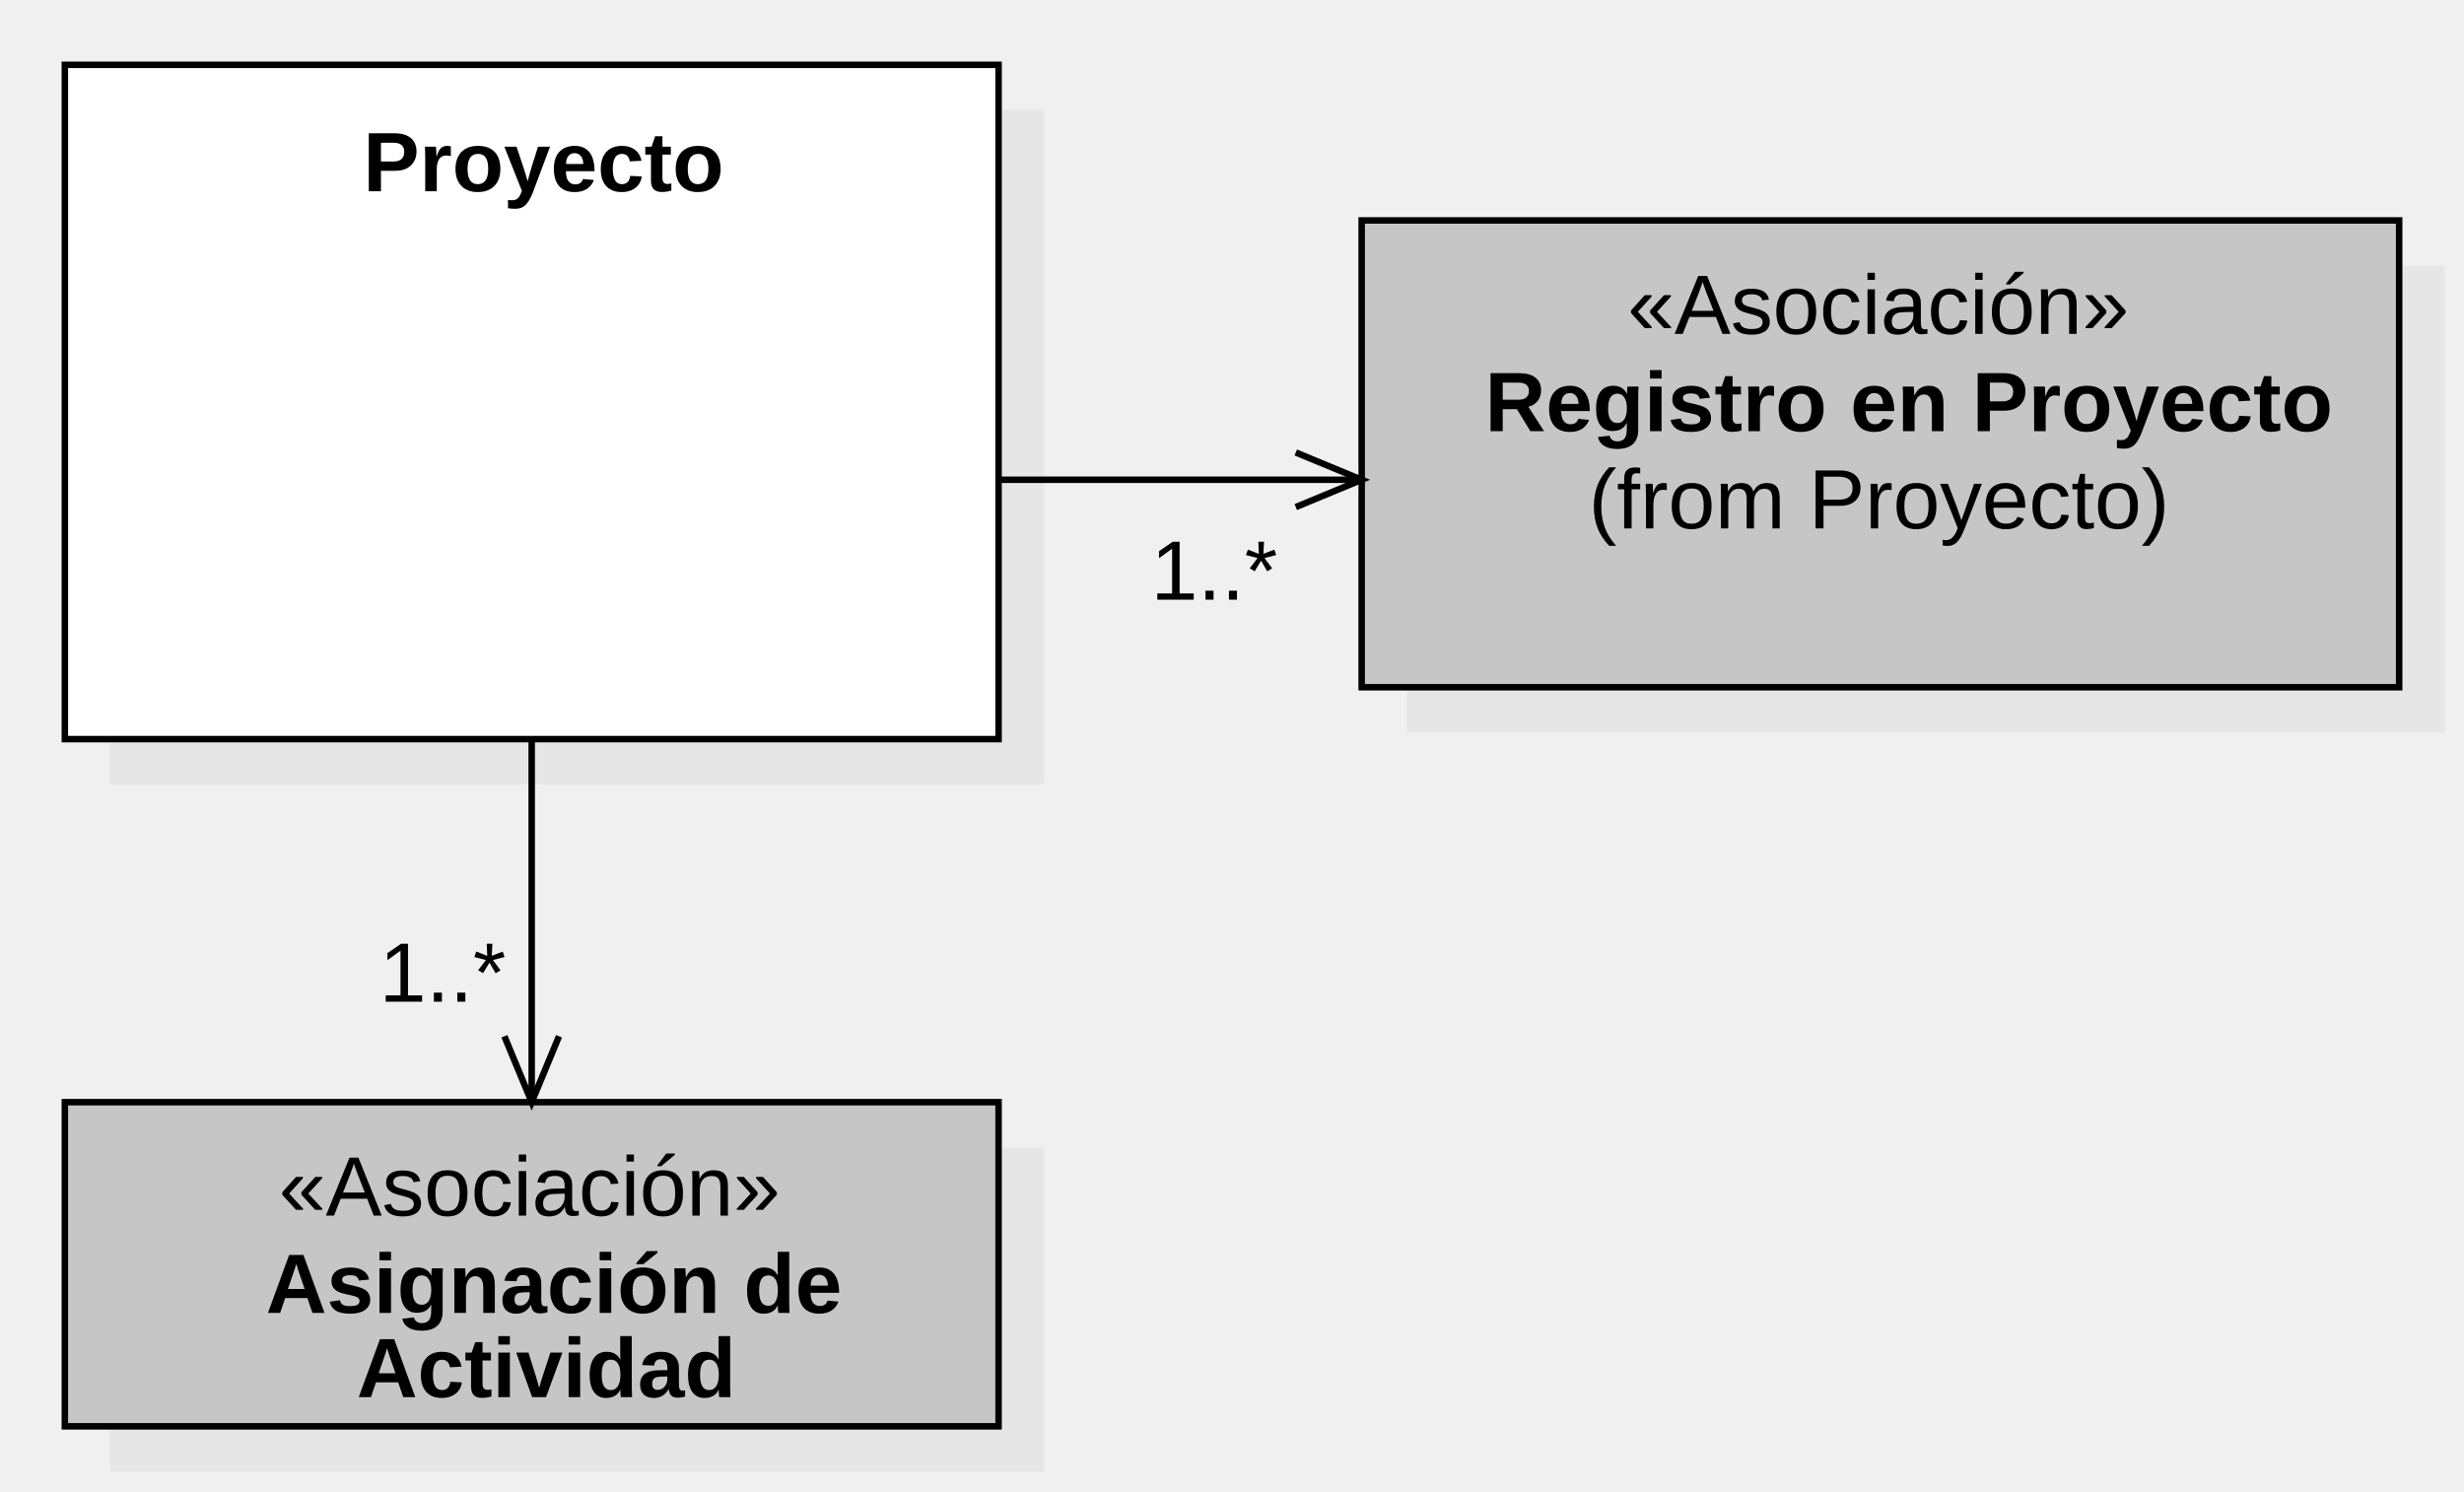
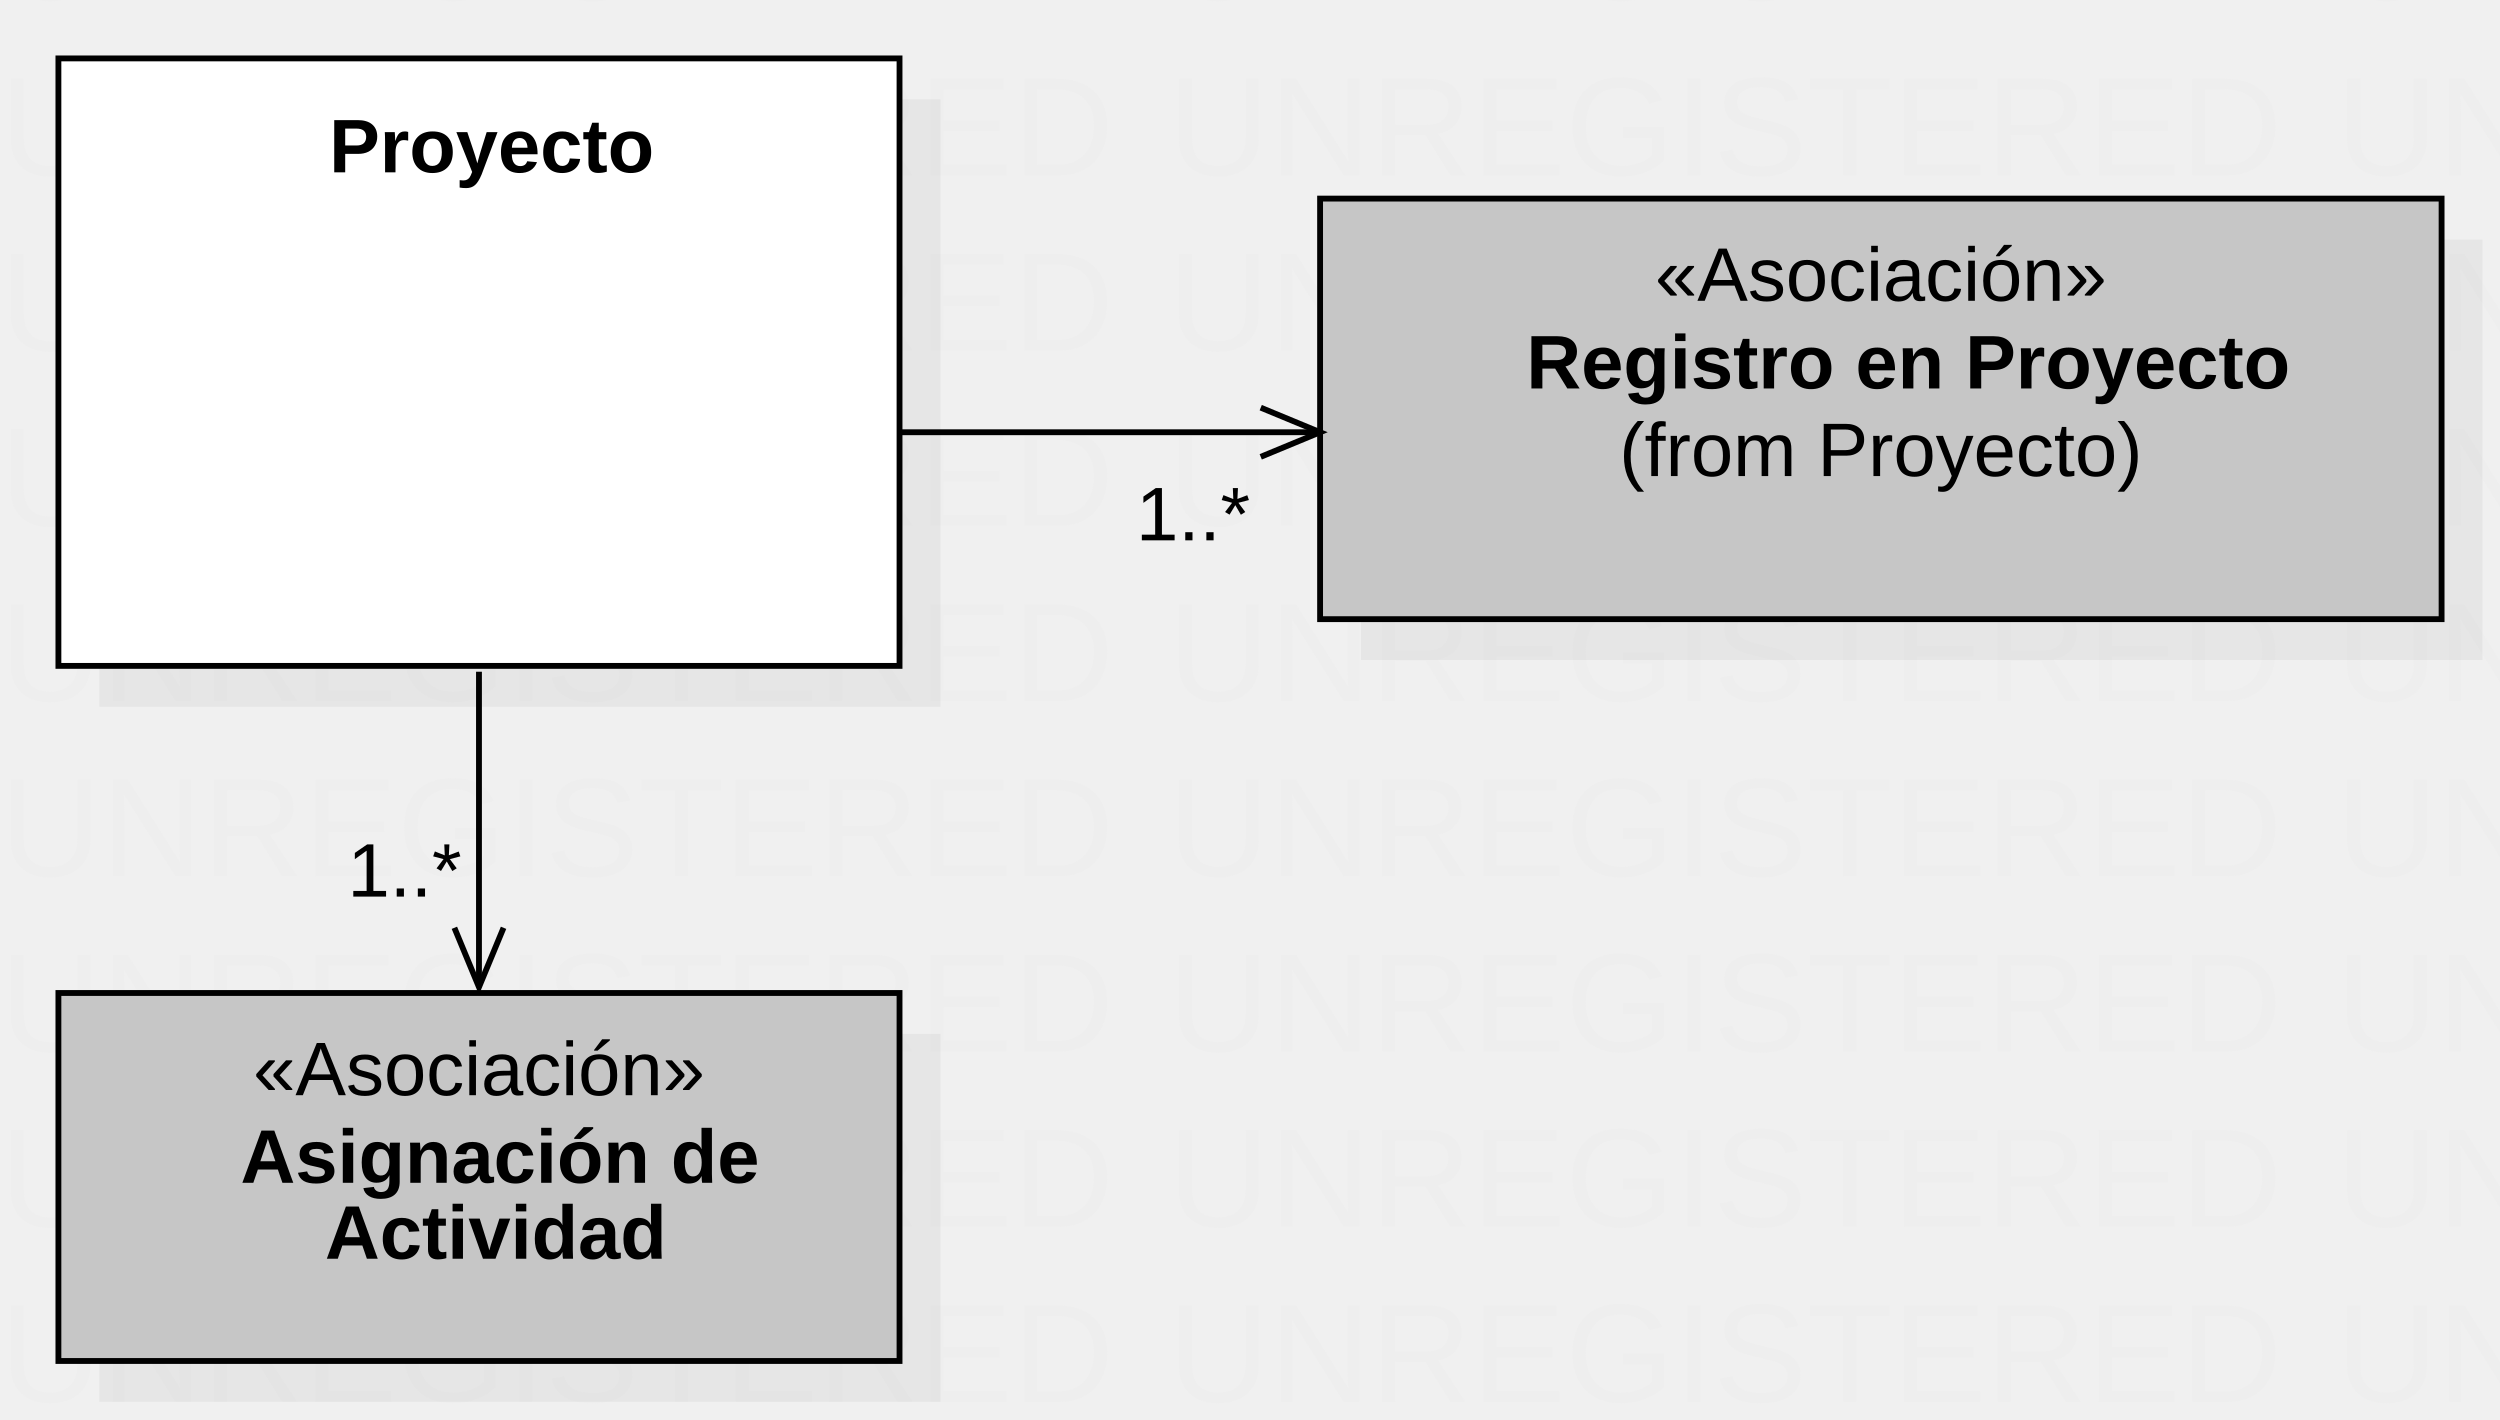
- <svg xmlns="http://www.w3.org/2000/svg" version="1.1" width="380" height="230">
+ <svg xmlns="http://www.w3.org/2000/svg" version="1.1" width="428" height="243">
  <defs />
  <g>
+     <text fill="#eeeeee" stroke="none" font-family="Arial" font-size="24px" font-style="normal" font-weight="normal" text-decoration="none" x="0" y="0">UNREGISTERED</text>
+     <text fill="#eeeeee" stroke="none" font-family="Arial" font-size="24px" font-style="normal" font-weight="normal" text-decoration="none" x="0" y="30">UNREGISTERED</text>
+     <text fill="#eeeeee" stroke="none" font-family="Arial" font-size="24px" font-style="normal" font-weight="normal" text-decoration="none" x="0" y="60">UNREGISTERED</text>
+     <text fill="#eeeeee" stroke="none" font-family="Arial" font-size="24px" font-style="normal" font-weight="normal" text-decoration="none" x="0" y="90">UNREGISTERED</text>
+     <text fill="#eeeeee" stroke="none" font-family="Arial" font-size="24px" font-style="normal" font-weight="normal" text-decoration="none" x="0" y="120">UNREGISTERED</text>
+     <text fill="#eeeeee" stroke="none" font-family="Arial" font-size="24px" font-style="normal" font-weight="normal" text-decoration="none" x="0" y="150">UNREGISTERED</text>
+     <text fill="#eeeeee" stroke="none" font-family="Arial" font-size="24px" font-style="normal" font-weight="normal" text-decoration="none" x="0" y="180">UNREGISTERED</text>
+     <text fill="#eeeeee" stroke="none" font-family="Arial" font-size="24px" font-style="normal" font-weight="normal" text-decoration="none" x="0" y="210">UNREGISTERED</text>
+     <text fill="#eeeeee" stroke="none" font-family="Arial" font-size="24px" font-style="normal" font-weight="normal" text-decoration="none" x="0" y="240">UNREGISTERED</text>
+     <text fill="#eeeeee" stroke="none" font-family="Arial" font-size="24px" font-style="normal" font-weight="normal" text-decoration="none" x="200" y="0">UNREGISTERED</text>
+     <text fill="#eeeeee" stroke="none" font-family="Arial" font-size="24px" font-style="normal" font-weight="normal" text-decoration="none" x="200" y="30">UNREGISTERED</text>
+     <text fill="#eeeeee" stroke="none" font-family="Arial" font-size="24px" font-style="normal" font-weight="normal" text-decoration="none" x="200" y="60">UNREGISTERED</text>
+     <text fill="#eeeeee" stroke="none" font-family="Arial" font-size="24px" font-style="normal" font-weight="normal" text-decoration="none" x="200" y="90">UNREGISTERED</text>
+     <text fill="#eeeeee" stroke="none" font-family="Arial" font-size="24px" font-style="normal" font-weight="normal" text-decoration="none" x="200" y="120">UNREGISTERED</text>
+     <text fill="#eeeeee" stroke="none" font-family="Arial" font-size="24px" font-style="normal" font-weight="normal" text-decoration="none" x="200" y="150">UNREGISTERED</text>
+     <text fill="#eeeeee" stroke="none" font-family="Arial" font-size="24px" font-style="normal" font-weight="normal" text-decoration="none" x="200" y="180">UNREGISTERED</text>
+     <text fill="#eeeeee" stroke="none" font-family="Arial" font-size="24px" font-style="normal" font-weight="normal" text-decoration="none" x="200" y="210">UNREGISTERED</text>
+     <text fill="#eeeeee" stroke="none" font-family="Arial" font-size="24px" font-style="normal" font-weight="normal" text-decoration="none" x="200" y="240">UNREGISTERED</text>
+     <text fill="#eeeeee" stroke="none" font-family="Arial" font-size="24px" font-style="normal" font-weight="normal" text-decoration="none" x="400" y="0">UNREGISTERED</text>
+     <text fill="#eeeeee" stroke="none" font-family="Arial" font-size="24px" font-style="normal" font-weight="normal" text-decoration="none" x="400" y="30">UNREGISTERED</text>
+     <text fill="#eeeeee" stroke="none" font-family="Arial" font-size="24px" font-style="normal" font-weight="normal" text-decoration="none" x="400" y="60">UNREGISTERED</text>
+     <text fill="#eeeeee" stroke="none" font-family="Arial" font-size="24px" font-style="normal" font-weight="normal" text-decoration="none" x="400" y="90">UNREGISTERED</text>
+     <text fill="#eeeeee" stroke="none" font-family="Arial" font-size="24px" font-style="normal" font-weight="normal" text-decoration="none" x="400" y="120">UNREGISTERED</text>
+     <text fill="#eeeeee" stroke="none" font-family="Arial" font-size="24px" font-style="normal" font-weight="normal" text-decoration="none" x="400" y="150">UNREGISTERED</text>
+     <text fill="#eeeeee" stroke="none" font-family="Arial" font-size="24px" font-style="normal" font-weight="normal" text-decoration="none" x="400" y="180">UNREGISTERED</text>
+     <text fill="#eeeeee" stroke="none" font-family="Arial" font-size="24px" font-style="normal" font-weight="normal" text-decoration="none" x="400" y="210">UNREGISTERED</text>
+     <text fill="#eeeeee" stroke="none" font-family="Arial" font-size="24px" font-style="normal" font-weight="normal" text-decoration="none" x="400" y="240">UNREGISTERED</text>
    <g transform="translate(-750,-78) scale(1,1)">
      <rect fill="#C0C0C0" stroke="none" x="767" y="95" width="144" height="104" opacity="0.2" />
    </g>
    <g transform="translate(-750,-78) scale(1,1)">
      <rect fill="#ffffff" stroke="none" x="760" y="88" width="144" height="104" />
    </g>
    <g transform="translate(-750,-78) scale(1,1)">
      <path fill="none" stroke="#000000" d="M 760 88 L 904 88 L 904 192 L 760 192 L 760 88 Z Z" stroke-miterlimit="10" />
    </g>
    <g transform="translate(-750,-78) scale(1,1)">
      <g>
        <path fill="none" stroke="none" />
-         <text fill="#000000" stroke="none" font-family="Arial" font-size="13px" font-style="normal" font-weight="bold" text-decoration="none" x="806" y="107.5">Proyecto</text>
+         <text fill="#000000" stroke="none" font-family="Arial" font-size="13px" font-style="normal" font-weight="bold" text-decoration="none" x="806.349" y="107.5">Proyecto</text>
      </g>
    </g>
    <g transform="translate(-750,-78) scale(1,1)">
-       <rect fill="#C0C0C0" stroke="none" x="967" y="119" width="160" height="72" opacity="0.2" />
+       <rect fill="#C0C0C0" stroke="none" x="983" y="119" width="192" height="72" opacity="0.2" />
    </g>
    <g transform="translate(-750,-78) scale(1,1)">
-       <rect fill="#c6c6c6" stroke="none" x="960" y="112" width="160" height="72" />
+       <rect fill="#c6c6c6" stroke="none" x="976" y="112" width="192" height="72" />
    </g>
    <g transform="translate(-750,-78) scale(1,1)">
-       <path fill="none" stroke="#000000" d="M 960 112 L 1120 112 L 1120 184 L 960 184 L 960 112 Z Z" stroke-miterlimit="10" />
+       <path fill="none" stroke="#000000" d="M 976 112 L 1168 112 L 1168 184 L 976 184 L 976 112 Z Z" stroke-miterlimit="10" />
    </g>
    <g transform="translate(-750,-78) scale(1,1)">
      <g>
        <path fill="none" stroke="none" />
-         <text fill="#000000" stroke="none" font-family="Arial" font-size="13px" font-style="normal" font-weight="normal" text-decoration="none" x="1001" y="129.5">«Asociación»</text>
+         <text fill="#000000" stroke="none" font-family="Arial" font-size="13px" font-style="normal" font-weight="normal" text-decoration="none" x="1033.336" y="129.5">«Asociación»</text>
      </g>
    </g>
    <g transform="translate(-750,-78) scale(1,1)">
      <g>
        <path fill="none" stroke="none" />
-         <text fill="#000000" stroke="none" font-family="Arial" font-size="13px" font-style="normal" font-weight="bold" text-decoration="none" x="979" y="144.5">Registro en Proyecto</text>
+         <text fill="#000000" stroke="none" font-family="Arial" font-size="13px" font-style="normal" font-weight="bold" text-decoration="none" x="1011.304" y="144.5">Registro en Proyecto</text>
      </g>
    </g>
    <g transform="translate(-750,-78) scale(1,1)">
      <g>
        <path fill="none" stroke="none" />
-         <text fill="#000000" stroke="none" font-family="Arial" font-size="13px" font-style="normal" font-weight="normal" text-decoration="none" x="995" y="159.5">(from Proyecto)</text>
+         <text fill="#000000" stroke="none" font-family="Arial" font-size="13px" font-style="normal" font-weight="normal" text-decoration="none" x="1027.214" y="159.5">(from Proyecto)</text>
      </g>
    </g>
    <g transform="translate(-750,-78) scale(1,1)">
-       <rect fill="#C0C0C0" stroke="none" x="767" y="255" width="144" height="50" opacity="0.2" />
+       <path fill="none" stroke="#000000" d="M 904 152 L 976 152" stroke-miterlimit="10" />
    </g>
    <g transform="translate(-750,-78) scale(1,1)">
-       <rect fill="#c6c6c6" stroke="none" x="760" y="248" width="144" height="50" />
-     </g>
-     <g transform="translate(-750,-78) scale(1,1)">
-       <path fill="none" stroke="#000000" d="M 760 248 L 904 248 L 904 298 L 760 298 L 760 248 Z Z" stroke-miterlimit="10" />
+       <path fill="none" stroke="#000000" d="M 965.837 156.21 L 976 152 L 965.837 147.79" stroke-miterlimit="10" />
    </g>
    <g transform="translate(-750,-78) scale(1,1)">
      <g>
        <path fill="none" stroke="none" />
-         <text fill="#000000" stroke="none" font-family="Arial" font-size="13px" font-style="normal" font-weight="normal" text-decoration="none" x="793" y="265.5">«Asociación»</text>
+         <text fill="#000000" stroke="none" font-family="Arial" font-size="13px" font-style="normal" font-weight="normal" text-decoration="none" x="944.5" y="170.5">1..*</text>
+       </g>
+     </g>
+     <g transform="translate(-750,-78) scale(1,1)">
+       <rect fill="#C0C0C0" stroke="none" x="767" y="255" width="144" height="63" opacity="0.2" />
+     </g>
+     <g transform="translate(-750,-78) scale(1,1)">
+       <rect fill="#c6c6c6" stroke="none" x="760" y="248" width="144" height="63" />
+     </g>
+     <g transform="translate(-750,-78) scale(1,1)">
+       <path fill="none" stroke="#000000" d="M 760 248 L 904 248 L 904 311 L 760 311 L 760 248 Z Z" stroke-miterlimit="10" />
+     </g>
+     <g transform="translate(-750,-78) scale(1,1)">
+       <g>
+         <path fill="none" stroke="none" />
+         <text fill="#000000" stroke="none" font-family="Arial" font-size="13px" font-style="normal" font-weight="normal" text-decoration="none" x="793.336" y="265.5">«Asociación»</text>
      </g>
    </g>
    <g transform="translate(-750,-78) scale(1,1)">
      <g>
        <path fill="none" stroke="none" />
-         <text fill="#000000" stroke="none" font-family="Arial" font-size="13px" font-style="normal" font-weight="bold" text-decoration="none" x="791" y="280.5">Asignación de</text>
-         <text fill="#000000" stroke="none" font-family="Arial" font-size="13px" font-style="normal" font-weight="bold" text-decoration="none" x="805" y="293.5">Actividad</text>
+         <text fill="#000000" stroke="none" font-family="Arial" font-size="13px" font-style="normal" font-weight="bold" text-decoration="none" x="791.166" y="280.5">Asignación de</text>
+         <text fill="#000000" stroke="none" font-family="Arial" font-size="13px" font-style="normal" font-weight="bold" text-decoration="none" x="805.625" y="293.5">Actividad</text>
      </g>
    </g>
    <g transform="translate(-750,-78) scale(1,1)">
-       <path fill="none" stroke="#000000" d="M 904 152 L 960 152" stroke-miterlimit="10" />
+       <path fill="none" stroke="#000000" d="M 832 193 L 832 247" stroke-miterlimit="10" />
    </g>
    <g transform="translate(-750,-78) scale(1,1)">
-       <path fill="none" stroke="#000000" d="M 949.837 156.21 L 960 152 L 949.837 147.79" stroke-miterlimit="10" />
+       <path fill="none" stroke="#000000" d="M 827.79 236.837 L 832 247 L 836.21 236.837" stroke-miterlimit="10" />
    </g>
    <g transform="translate(-750,-78) scale(1,1)">
      <g>
        <path fill="none" stroke="none" />
-         <text fill="#000000" stroke="none" font-family="Arial" font-size="13px" font-style="normal" font-weight="normal" text-decoration="none" x="927.5" y="170.5">1..*</text>
-       </g>
-     </g>
-     <g transform="translate(-750,-78) scale(1,1)">
-       <path fill="none" stroke="#000000" d="M 832 192 L 832 248" stroke-miterlimit="10" />
-     </g>
-     <g transform="translate(-750,-78) scale(1,1)">
-       <path fill="none" stroke="#000000" d="M 827.79 237.837 L 832 248 L 836.21 237.837" stroke-miterlimit="10" />
-     </g>
-     <g transform="translate(-750,-78) scale(1,1)">
-       <g>
-         <path fill="none" stroke="none" />
-         <text fill="#000000" stroke="none" font-family="Arial" font-size="13px" font-style="normal" font-weight="normal" text-decoration="none" x="808.5" y="232.5">1..*</text>
+         <text fill="#000000" stroke="none" font-family="Arial" font-size="13px" font-style="normal" font-weight="normal" text-decoration="none" x="809.5" y="231.5">1..*</text>
      </g>
    </g>
  </g>
</svg>
